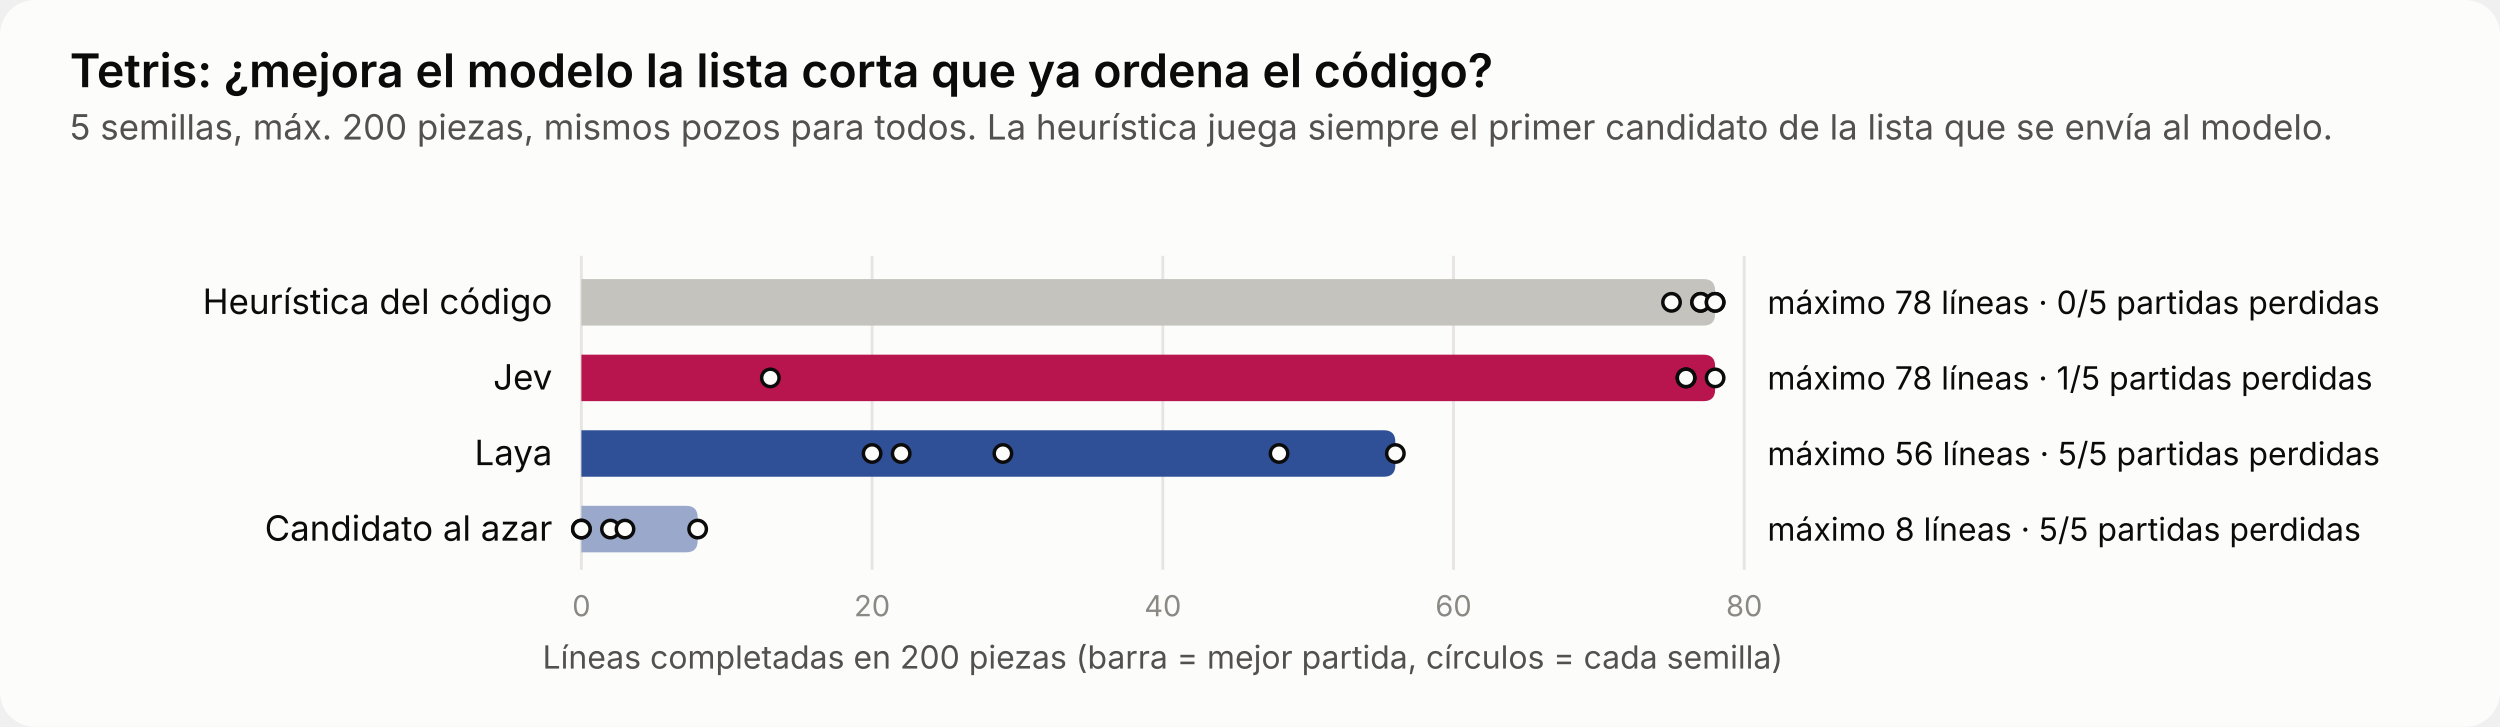
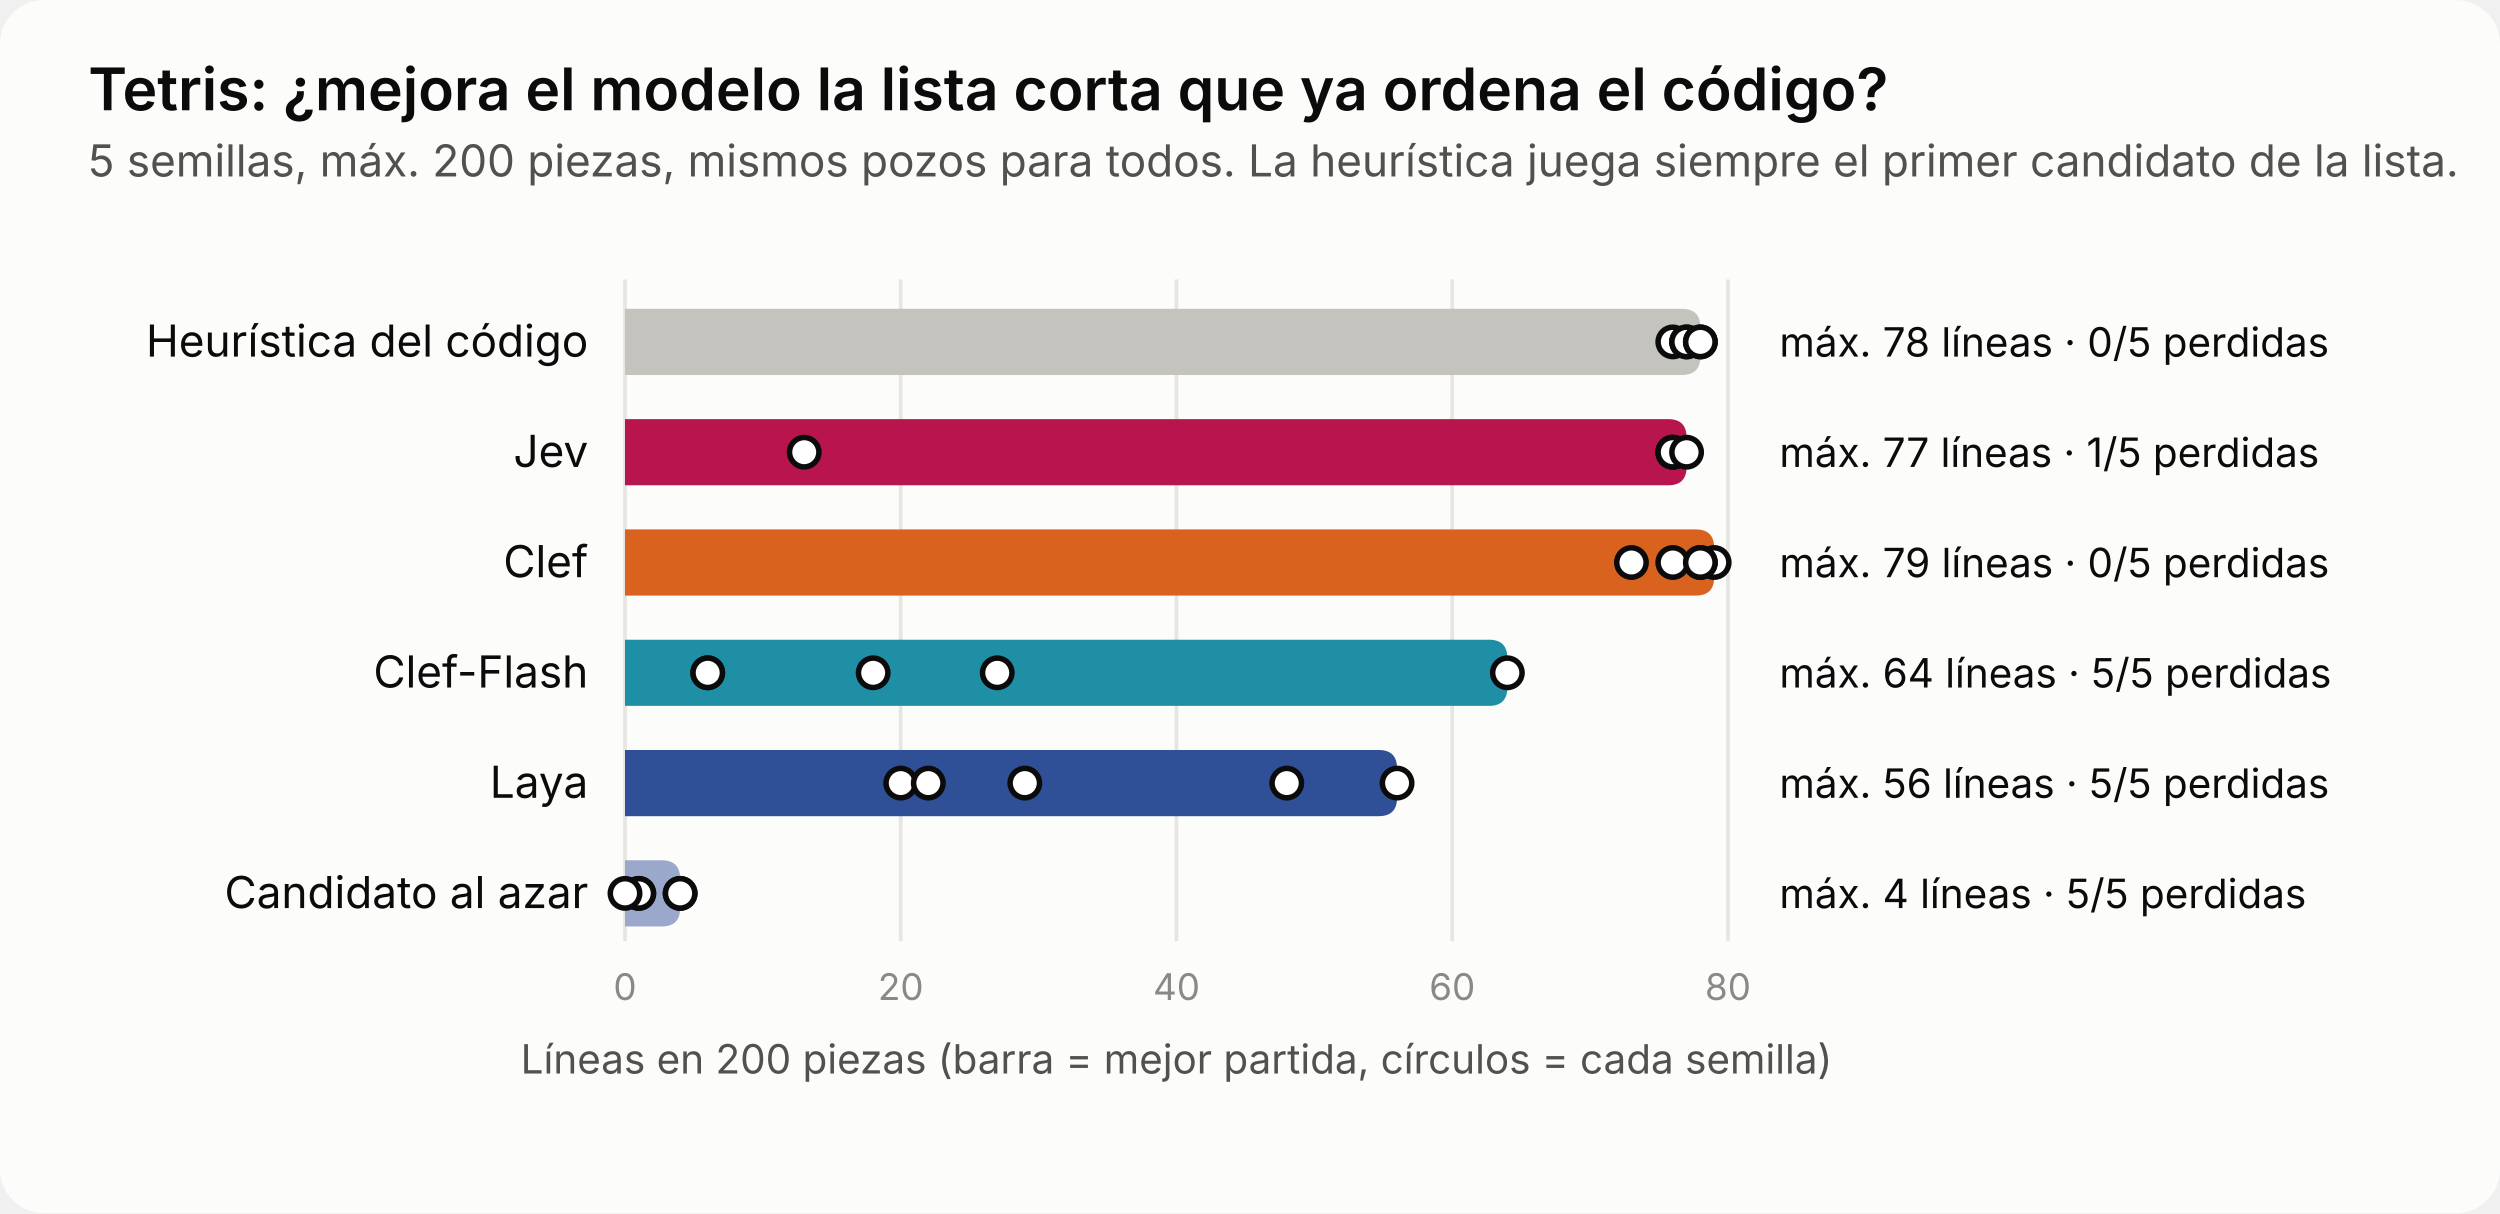
- <svg xmlns="http://www.w3.org/2000/svg" viewBox="0 0 860 250" width="860" height="250" font-family="Inter, 'Helvetica Neue', Arial, sans-serif" role="img" aria-label="Tetris: ¿mejora el modelo la lista corta que ya ordena el código?">
-   <rect width="860" height="250" rx="12" fill="#fcfcfb" />
+ <svg xmlns="http://www.w3.org/2000/svg" viewBox="0 0 680 330" width="680" height="330" font-family="Inter, 'Helvetica Neue', Arial, sans-serif" role="img" aria-label="Tetris: líneas completadas en 200 piezas">
+   <rect width="680" height="330" rx="12" fill="#fcfcfb" />
  <text x="24" y="30" font-size="16" fill="#0b0b0b" text-anchor="start" font-weight="600">Tetris: ¿mejora el modelo la lista corta que ya ordena el código?</text>
-   <text x="24" y="48" font-size="12" fill="#52514e" text-anchor="start" font-weight="400">5 semillas, máx. 200 piezas, mismos pozos para todos. La heurística juega siempre el primer candidato de la lista que se envía al modelo.</text>
-   <line x1="200" x2="200" y1="88" y2="196" stroke="#e6e5e1" stroke-width="1" />
-   <text x="200" y="212" font-size="10" fill="#8a8984" text-anchor="middle" font-weight="400">0</text>
-   <line x1="300" x2="300" y1="88" y2="196" stroke="#e6e5e1" stroke-width="1" />
-   <text x="300" y="212" font-size="10" fill="#8a8984" text-anchor="middle" font-weight="400">20</text>
-   <line x1="400" x2="400" y1="88" y2="196" stroke="#e6e5e1" stroke-width="1" />
-   <text x="400" y="212" font-size="10" fill="#8a8984" text-anchor="middle" font-weight="400">40</text>
-   <line x1="500" x2="500" y1="88" y2="196" stroke="#e6e5e1" stroke-width="1" />
-   <text x="500" y="212" font-size="10" fill="#8a8984" text-anchor="middle" font-weight="400">60</text>
-   <line x1="600" x2="600" y1="88" y2="196" stroke="#e6e5e1" stroke-width="1" />
-   <text x="600" y="212" font-size="10" fill="#8a8984" text-anchor="middle" font-weight="400">80</text>
-   <text x="190" y="108" font-size="12" fill="#0b0b0b" text-anchor="end" font-weight="400">Heurística del código</text>
-   <path d="M200,96 H586 Q590,96 590,100 V108 Q590,112 586,112 H200 Z" fill="#C4C3BD" />
-   <circle cx="575" cy="104" r="3" fill="#fcfcfb" stroke="#0b0b0b" stroke-width="1.2" />
-   <circle cx="585" cy="104" r="3" fill="#fcfcfb" stroke="#0b0b0b" stroke-width="1.2" />
-   <circle cx="585" cy="104" r="3" fill="#fcfcfb" stroke="#0b0b0b" stroke-width="1.2" />
-   <circle cx="590" cy="104" r="3" fill="#fcfcfb" stroke="#0b0b0b" stroke-width="1.2" />
-   <circle cx="590" cy="104" r="3" fill="#fcfcfb" stroke="#0b0b0b" stroke-width="1.2" />
-   <text x="608" y="108" font-size="11" fill="#0b0b0b" text-anchor="start" font-weight="400">máximo 78 líneas · 0/5 partidas perdidas</text>
-   <text x="190" y="134" font-size="12" fill="#0b0b0b" text-anchor="end" font-weight="400">Jev</text>
-   <path d="M200,122 H586 Q590,122 590,126 V134 Q590,138 586,138 H200 Z" fill="#B8144D" />
-   <circle cx="580" cy="130" r="3" fill="#fcfcfb" stroke="#0b0b0b" stroke-width="1.2" />
-   <circle cx="580" cy="130" r="3" fill="#fcfcfb" stroke="#0b0b0b" stroke-width="1.2" />
-   <circle cx="580" cy="130" r="3" fill="#fcfcfb" stroke="#0b0b0b" stroke-width="1.2" />
-   <circle cx="590" cy="130" r="3" fill="#fcfcfb" stroke="#0b0b0b" stroke-width="1.2" />
-   <circle cx="265" cy="130" r="3" fill="#fcfcfb" stroke="#0b0b0b" stroke-width="1.2" />
-   <text x="608" y="134" font-size="11" fill="#0b0b0b" text-anchor="start" font-weight="400">máximo 78 líneas · 1/5 partidas perdidas</text>
-   <text x="190" y="160" font-size="12" fill="#0b0b0b" text-anchor="end" font-weight="400">Laya</text>
-   <path d="M200,148 H476 Q480,148 480,152 V160 Q480,164 476,164 H200 Z" fill="#2F4F96" />
-   <circle cx="480" cy="156" r="3" fill="#fcfcfb" stroke="#0b0b0b" stroke-width="1.2" />
-   <circle cx="300" cy="156" r="3" fill="#fcfcfb" stroke="#0b0b0b" stroke-width="1.2" />
-   <circle cx="310" cy="156" r="3" fill="#fcfcfb" stroke="#0b0b0b" stroke-width="1.2" />
-   <circle cx="440" cy="156" r="3" fill="#fcfcfb" stroke="#0b0b0b" stroke-width="1.2" />
-   <circle cx="345" cy="156" r="3" fill="#fcfcfb" stroke="#0b0b0b" stroke-width="1.2" />
-   <text x="608" y="160" font-size="11" fill="#0b0b0b" text-anchor="start" font-weight="400">máximo 56 líneas · 5/5 partidas perdidas</text>
-   <text x="190" y="186" font-size="12" fill="#0b0b0b" text-anchor="end" font-weight="400">Candidato al azar</text>
-   <path d="M200,174 H236 Q240,174 240,178 V186 Q240,190 236,190 H200 Z" fill="#9AA8CC" />
-   <circle cx="210" cy="182" r="3" fill="#fcfcfb" stroke="#0b0b0b" stroke-width="1.2" />
-   <circle cx="200" cy="182" r="3" fill="#fcfcfb" stroke="#0b0b0b" stroke-width="1.2" />
-   <circle cx="240" cy="182" r="3" fill="#fcfcfb" stroke="#0b0b0b" stroke-width="1.2" />
-   <circle cx="215" cy="182" r="3" fill="#fcfcfb" stroke="#0b0b0b" stroke-width="1.2" />
-   <circle cx="200" cy="182" r="3" fill="#fcfcfb" stroke="#0b0b0b" stroke-width="1.2" />
-   <text x="608" y="186" font-size="11" fill="#0b0b0b" text-anchor="start" font-weight="400">máximo 8 líneas · 5/5 partidas perdidas</text>
-   <text x="400" y="230" font-size="11" fill="#52514e" text-anchor="middle" font-weight="400">Líneas completadas en 200 piezas (barra = mejor partida, círculos = cada semilla)</text>
+   <text x="24" y="48" font-size="12" fill="#52514e" text-anchor="start" font-weight="400">5 semillas, máx. 200 piezas, mismos pozos para todos. La heurística juega siempre el primer candidato de la lista.</text>
+   <line x1="170" x2="170" y1="76" y2="256" stroke="#e6e5e1" stroke-width="1" />
+   <text x="170" y="272" font-size="10" fill="#8a8984" text-anchor="middle" font-weight="400">0</text>
+   <line x1="245" x2="245" y1="76" y2="256" stroke="#e6e5e1" stroke-width="1" />
+   <text x="245" y="272" font-size="10" fill="#8a8984" text-anchor="middle" font-weight="400">20</text>
+   <line x1="320" x2="320" y1="76" y2="256" stroke="#e6e5e1" stroke-width="1" />
+   <text x="320" y="272" font-size="10" fill="#8a8984" text-anchor="middle" font-weight="400">40</text>
+   <line x1="395" x2="395" y1="76" y2="256" stroke="#e6e5e1" stroke-width="1" />
+   <text x="395" y="272" font-size="10" fill="#8a8984" text-anchor="middle" font-weight="400">60</text>
+   <line x1="470" x2="470" y1="76" y2="256" stroke="#e6e5e1" stroke-width="1" />
+   <text x="470" y="272" font-size="10" fill="#8a8984" text-anchor="middle" font-weight="400">80</text>
+   <text x="320" y="292" font-size="11" fill="#52514e" text-anchor="middle" font-weight="400">Líneas en 200 piezas (barra = mejor partida, círculos = cada semilla)</text>
+   <text x="160" y="97" font-size="12" fill="#0b0b0b" text-anchor="end" font-weight="400">Heurística del código</text>
+   <path d="M170,84 H457.5 Q462.5,84 462.5,89 V97 Q462.5,102 457.5,102 H170 Z" fill="#C4C3BD" />
+   <circle cx="455" cy="93" r="4" fill="#ffffff" stroke="#0b0b0b" stroke-width="1.5" />
+   <circle cx="458.75" cy="93" r="4" fill="#ffffff" stroke="#0b0b0b" stroke-width="1.5" />
+   <circle cx="458.75" cy="93" r="4" fill="#ffffff" stroke="#0b0b0b" stroke-width="1.5" />
+   <circle cx="462.5" cy="93" r="4" fill="#ffffff" stroke="#0b0b0b" stroke-width="1.5" />
+   <circle cx="462.5" cy="93" r="4" fill="#ffffff" stroke="#0b0b0b" stroke-width="1.5" />
+   <text x="484" y="97" font-size="11" fill="#0b0b0b" text-anchor="start" font-weight="400">máx. 78 líneas · 0/5 perdidas</text>
+   <text x="160" y="127" font-size="12" fill="#0b0b0b" text-anchor="end" font-weight="400">Jev</text>
+   <path d="M170,114 H453.75 Q458.75,114 458.75,119 V127 Q458.75,132 453.75,132 H170 Z" fill="#B8144D" />
+   <circle cx="455" cy="123" r="4" fill="#ffffff" stroke="#0b0b0b" stroke-width="1.5" />
+   <circle cx="455" cy="123" r="4" fill="#ffffff" stroke="#0b0b0b" stroke-width="1.5" />
+   <circle cx="455" cy="123" r="4" fill="#ffffff" stroke="#0b0b0b" stroke-width="1.5" />
+   <circle cx="458.75" cy="123" r="4" fill="#ffffff" stroke="#0b0b0b" stroke-width="1.5" />
+   <circle cx="218.75" cy="123" r="4" fill="#ffffff" stroke="#0b0b0b" stroke-width="1.5" />
+   <text x="484" y="127" font-size="11" fill="#0b0b0b" text-anchor="start" font-weight="400">máx. 77 líneas · 1/5 perdidas</text>
+   <text x="160" y="157" font-size="12" fill="#0b0b0b" text-anchor="end" font-weight="400">Clef</text>
+   <path d="M170,144 H461.25 Q466.25,144 466.25,149 V157 Q466.25,162 461.25,162 H170 Z" fill="#D9631E" />
+   <circle cx="466.25" cy="153" r="4" fill="#ffffff" stroke="#0b0b0b" stroke-width="1.5" />
+   <circle cx="462.5" cy="153" r="4" fill="#ffffff" stroke="#0b0b0b" stroke-width="1.5" />
+   <circle cx="455" cy="153" r="4" fill="#ffffff" stroke="#0b0b0b" stroke-width="1.5" />
+   <circle cx="443.75" cy="153" r="4" fill="#ffffff" stroke="#0b0b0b" stroke-width="1.5" />
+   <circle cx="462.5" cy="153" r="4" fill="#ffffff" stroke="#0b0b0b" stroke-width="1.5" />
+   <text x="484" y="157" font-size="11" fill="#0b0b0b" text-anchor="start" font-weight="400">máx. 79 líneas · 0/5 perdidas</text>
+   <text x="160" y="187" font-size="12" fill="#0b0b0b" text-anchor="end" font-weight="400">Clef-Flash</text>
+   <path d="M170,174 H405 Q410,174 410,179 V187 Q410,192 405,192 H170 Z" fill="#1F8FA6" />
+   <circle cx="237.5" cy="183" r="4" fill="#ffffff" stroke="#0b0b0b" stroke-width="1.5" />
+   <circle cx="192.5" cy="183" r="4" fill="#ffffff" stroke="#0b0b0b" stroke-width="1.5" />
+   <circle cx="271.25" cy="183" r="4" fill="#ffffff" stroke="#0b0b0b" stroke-width="1.5" />
+   <circle cx="410" cy="183" r="4" fill="#ffffff" stroke="#0b0b0b" stroke-width="1.5" />
+   <circle cx="192.5" cy="183" r="4" fill="#ffffff" stroke="#0b0b0b" stroke-width="1.5" />
+   <text x="484" y="187" font-size="11" fill="#0b0b0b" text-anchor="start" font-weight="400">máx. 64 líneas · 5/5 perdidas</text>
+   <text x="160" y="217" font-size="12" fill="#0b0b0b" text-anchor="end" font-weight="400">Laya</text>
+   <path d="M170,204 H375 Q380,204 380,209 V217 Q380,222 375,222 H170 Z" fill="#2F4F96" />
+   <circle cx="380" cy="213" r="4" fill="#ffffff" stroke="#0b0b0b" stroke-width="1.5" />
+   <circle cx="245" cy="213" r="4" fill="#ffffff" stroke="#0b0b0b" stroke-width="1.5" />
+   <circle cx="252.5" cy="213" r="4" fill="#ffffff" stroke="#0b0b0b" stroke-width="1.5" />
+   <circle cx="350" cy="213" r="4" fill="#ffffff" stroke="#0b0b0b" stroke-width="1.5" />
+   <circle cx="278.75" cy="213" r="4" fill="#ffffff" stroke="#0b0b0b" stroke-width="1.5" />
+   <text x="484" y="217" font-size="11" fill="#0b0b0b" text-anchor="start" font-weight="400">máx. 56 líneas · 5/5 perdidas</text>
+   <text x="160" y="247" font-size="12" fill="#0b0b0b" text-anchor="end" font-weight="400">Candidato al azar</text>
+   <path d="M170,234 H180 Q185,234 185,239 V247 Q185,252 180,252 H170 Z" fill="#9AA8CC" />
+   <circle cx="185" cy="243" r="4" fill="#ffffff" stroke="#0b0b0b" stroke-width="1.5" />
+   <circle cx="173.75" cy="243" r="4" fill="#ffffff" stroke="#0b0b0b" stroke-width="1.5" />
+   <circle cx="185" cy="243" r="4" fill="#ffffff" stroke="#0b0b0b" stroke-width="1.5" />
+   <circle cx="173.75" cy="243" r="4" fill="#ffffff" stroke="#0b0b0b" stroke-width="1.5" />
+   <circle cx="170" cy="243" r="4" fill="#ffffff" stroke="#0b0b0b" stroke-width="1.5" />
+   <text x="484" y="247" font-size="11" fill="#0b0b0b" text-anchor="start" font-weight="400">máx. 4 líneas · 5/5 perdidas</text>
</svg>
